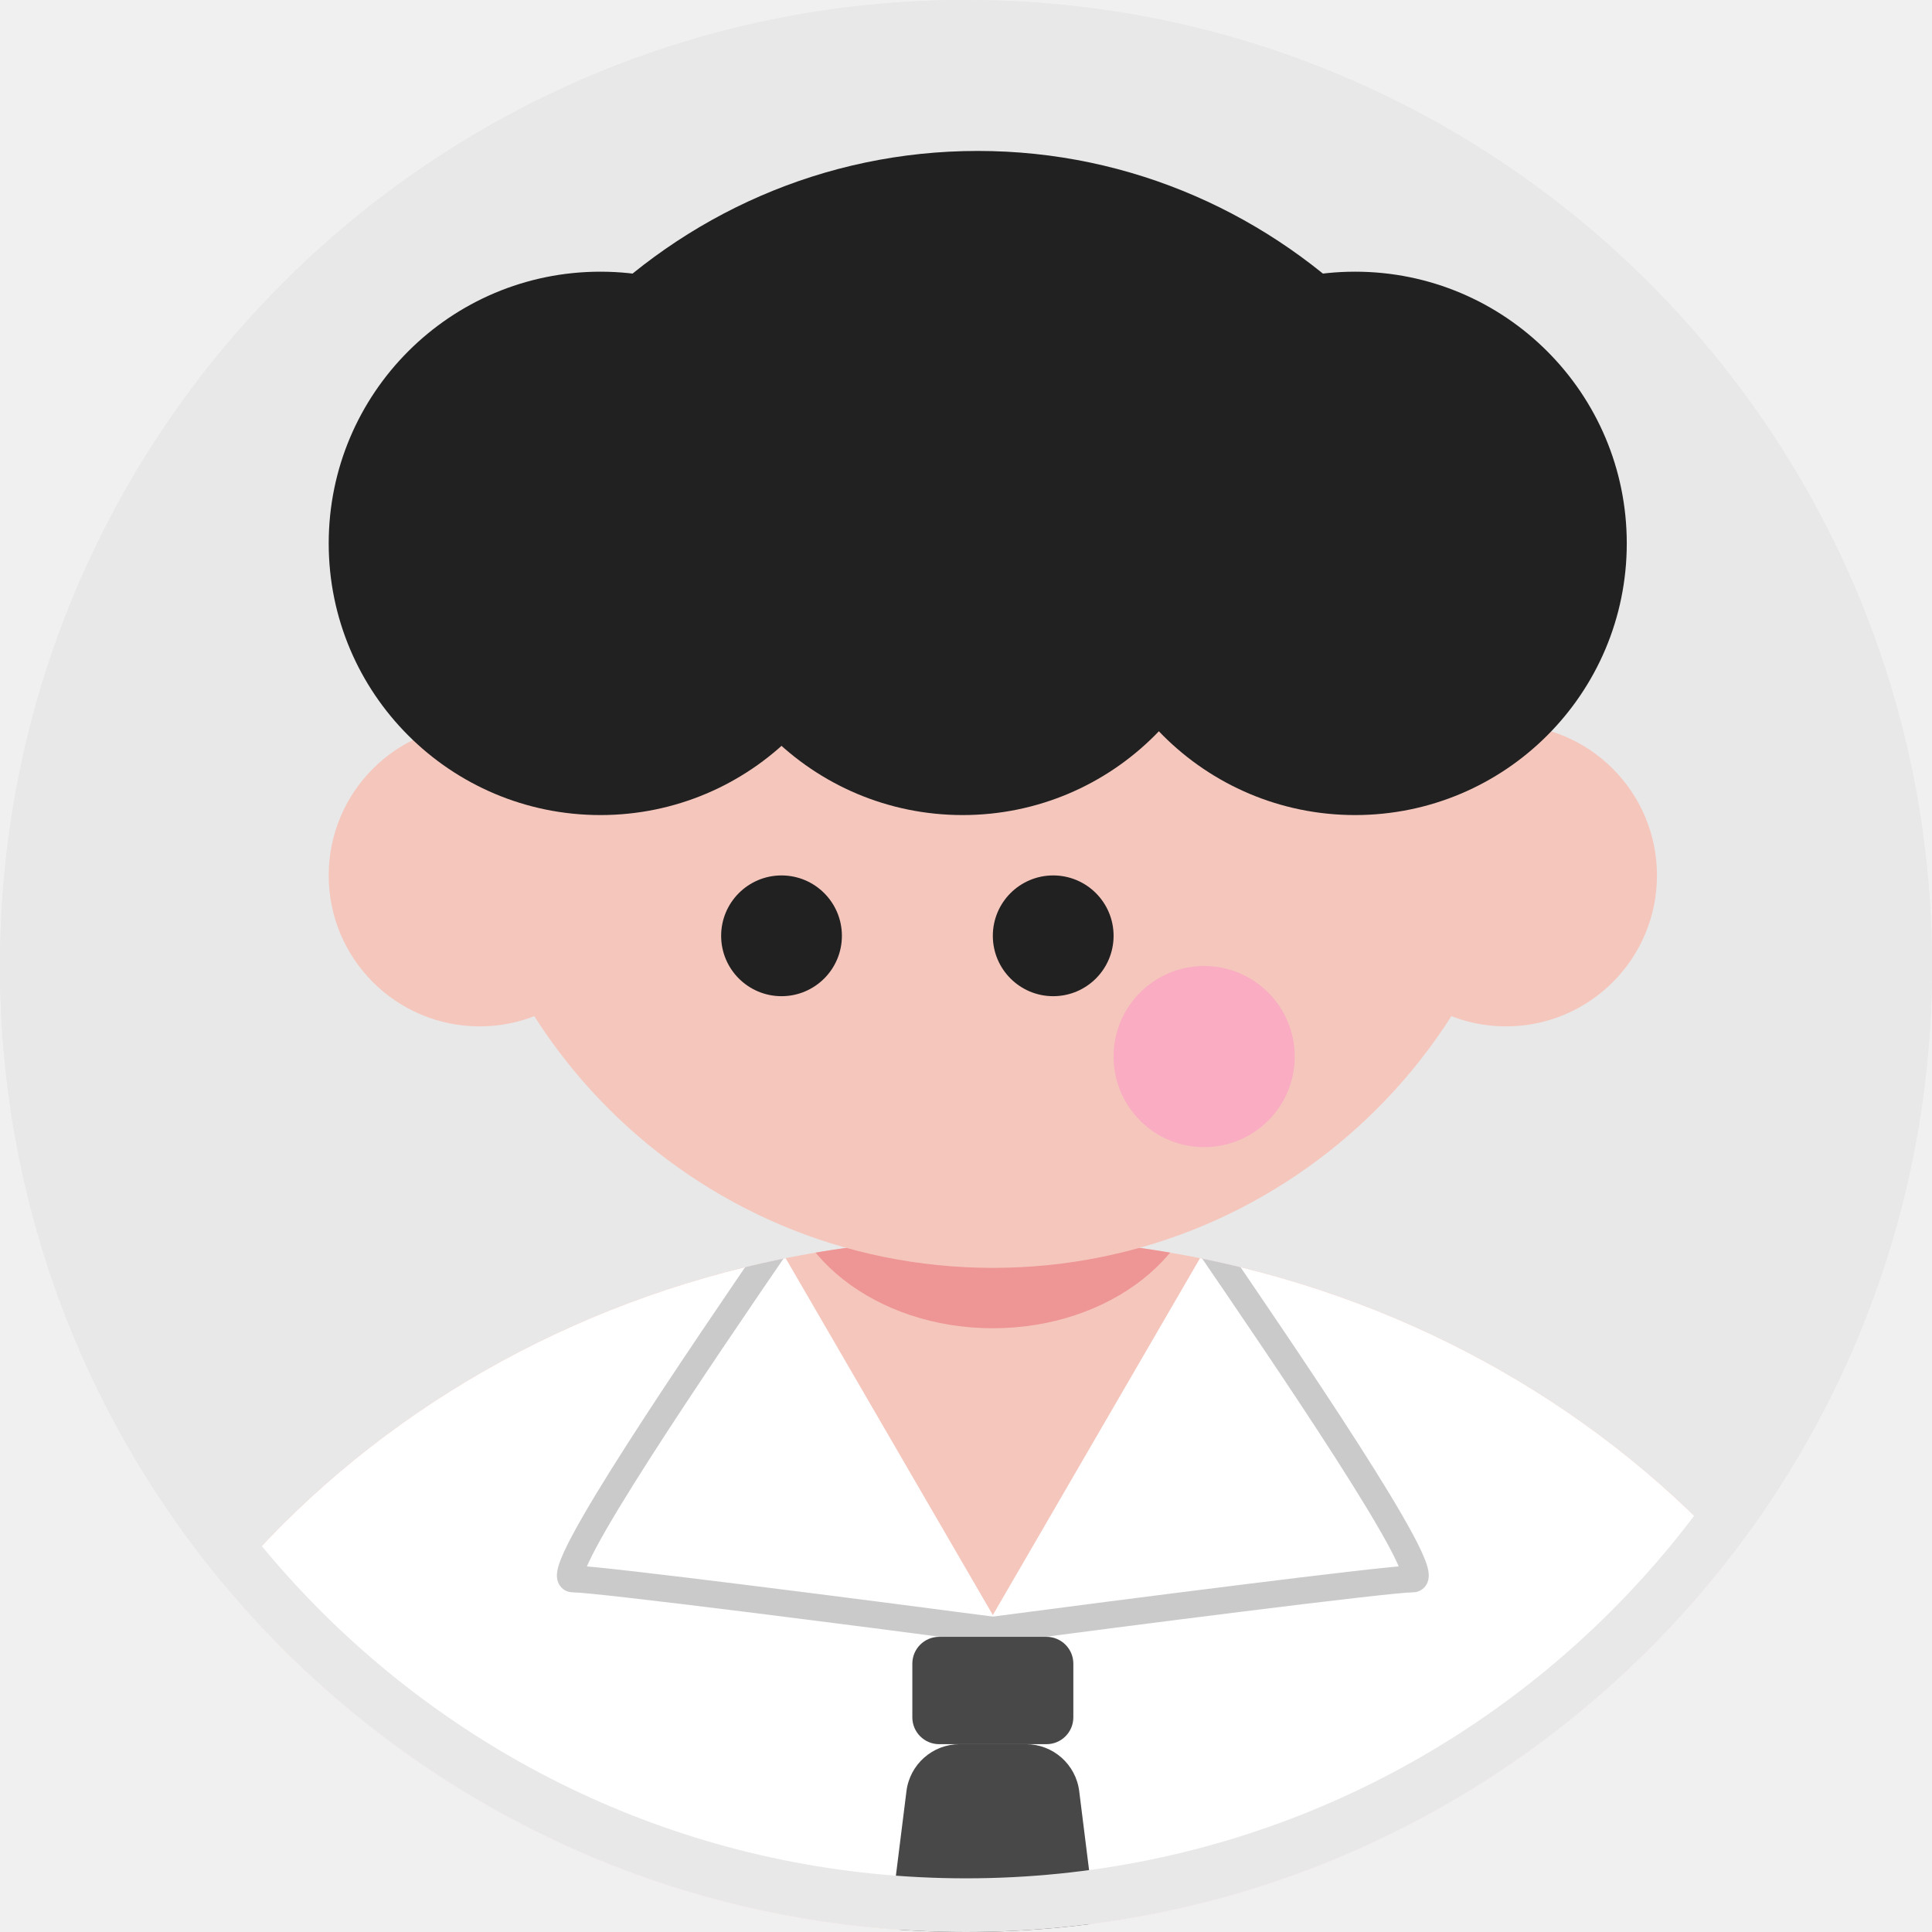
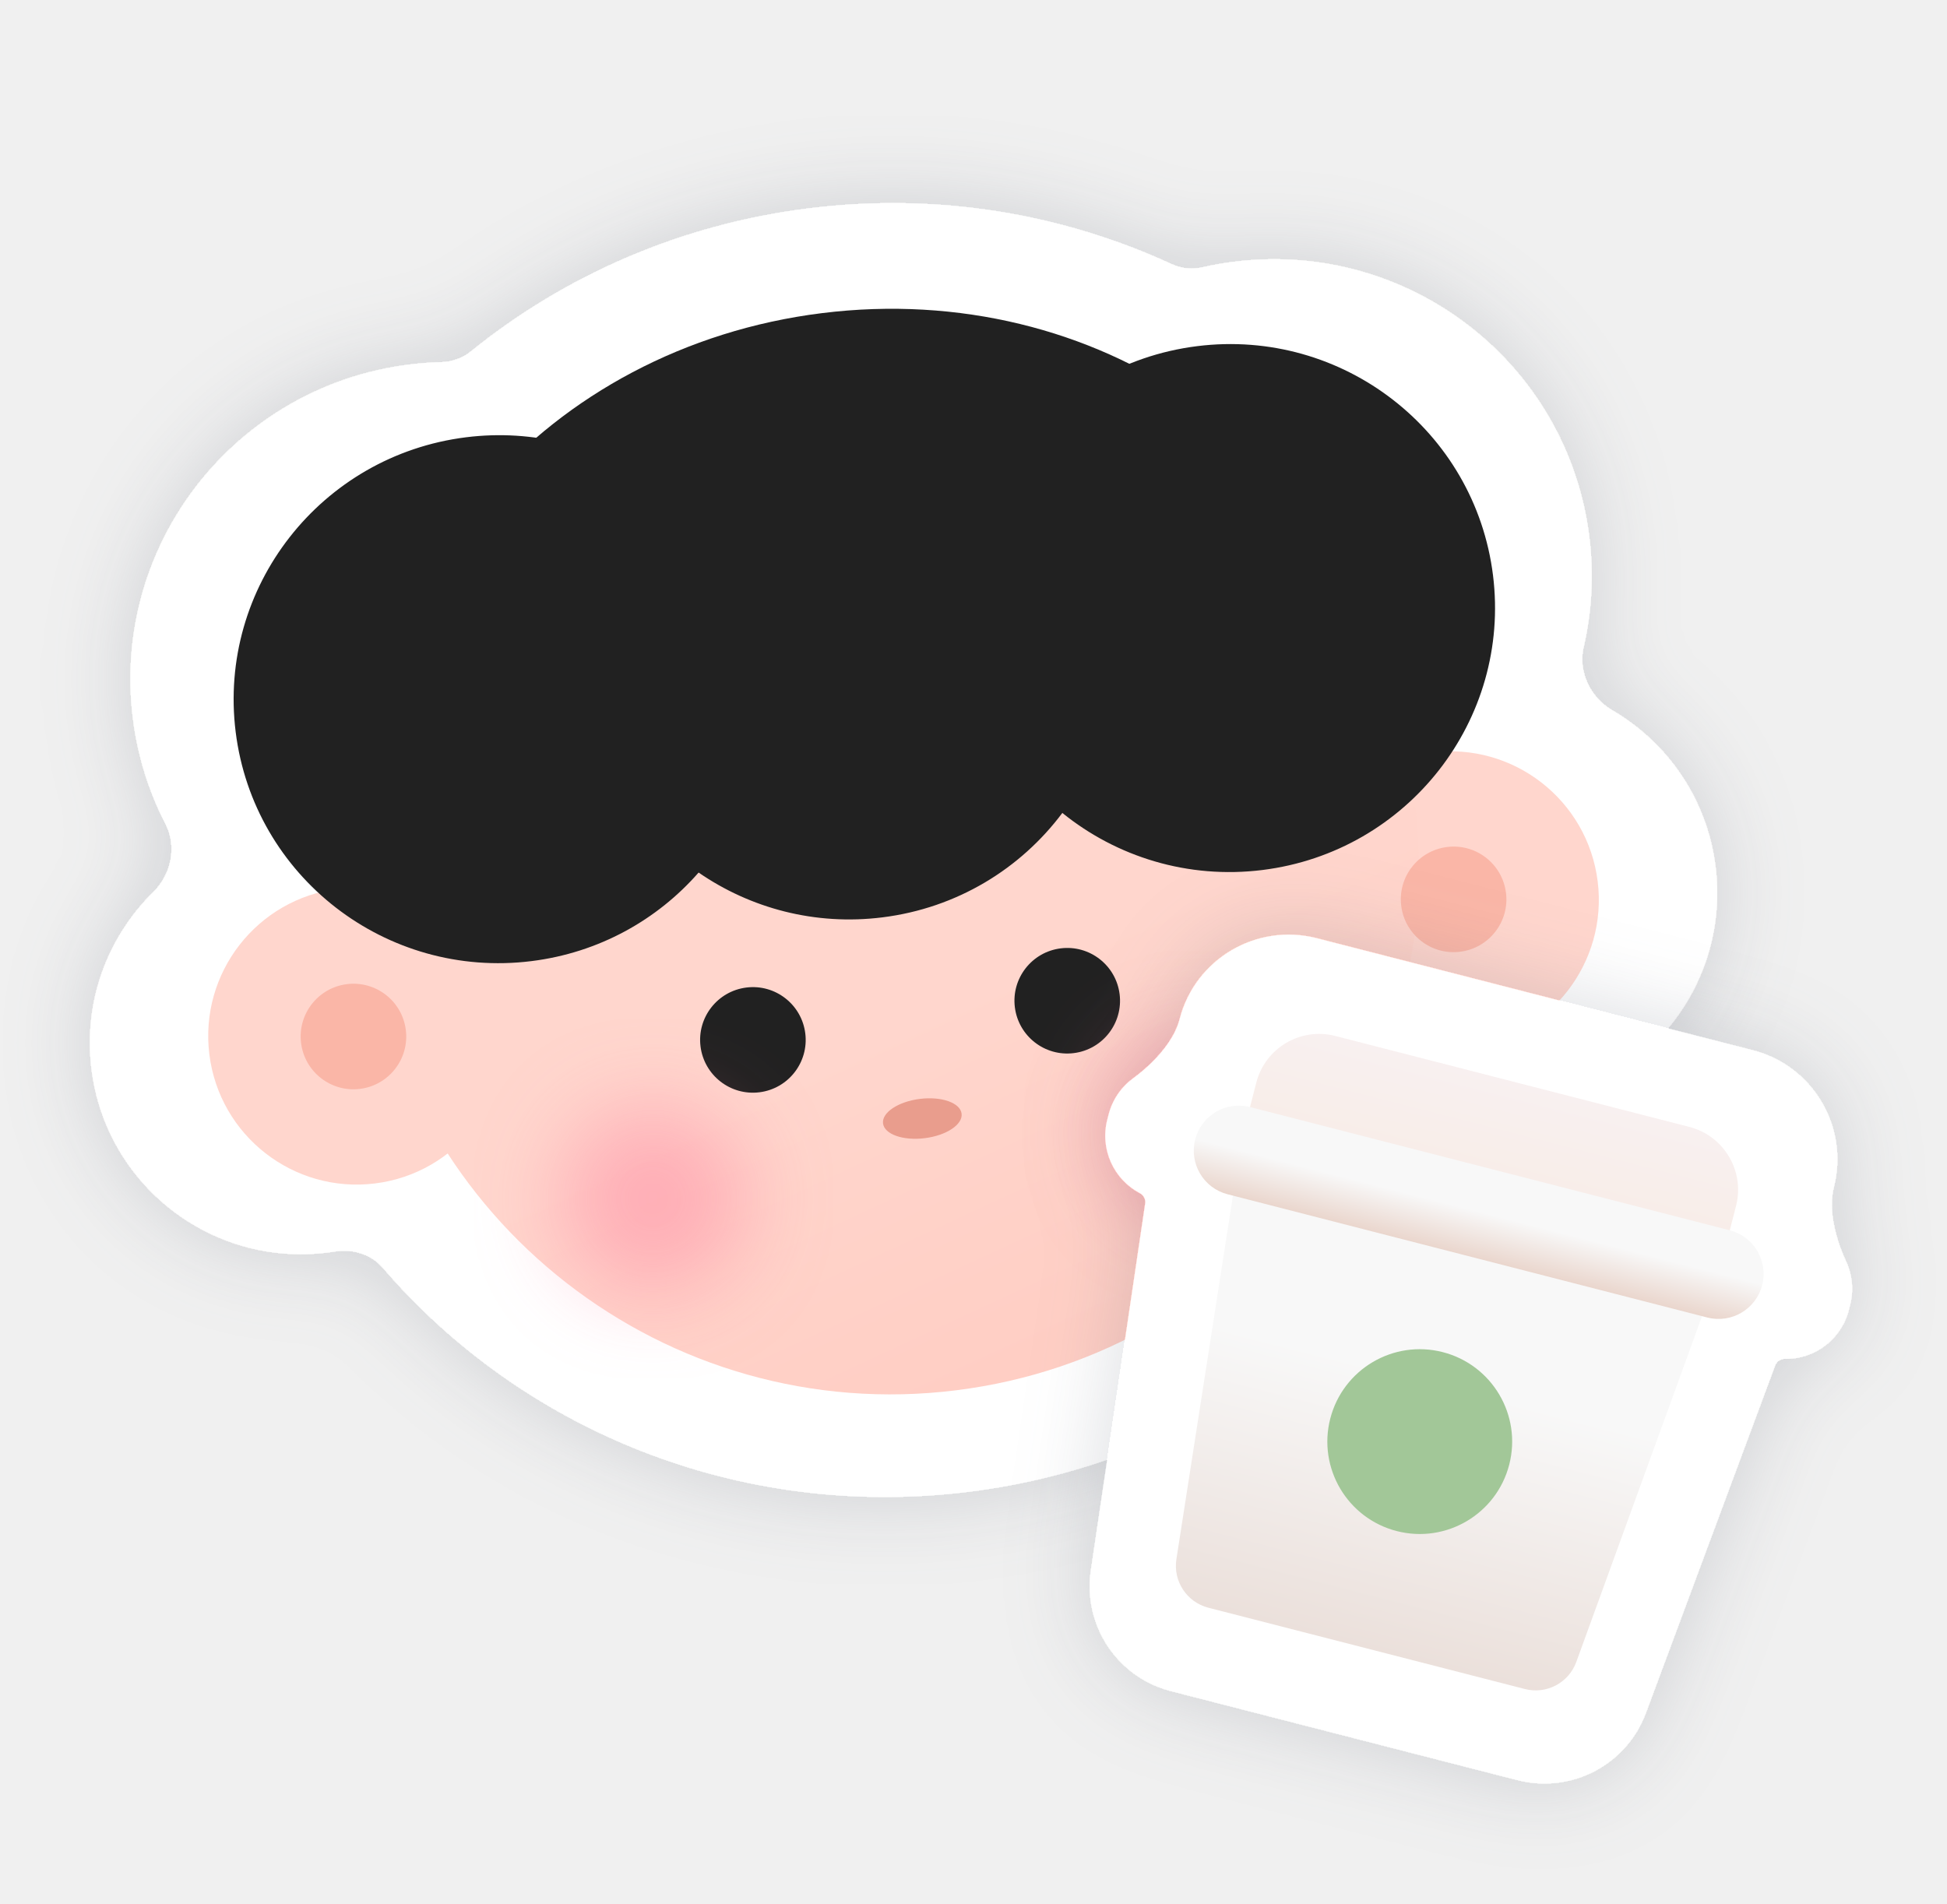
- <svg xmlns="http://www.w3.org/2000/svg" width="72" height="72" viewBox="0 0 72 72" fill="none">
-   <g clip-path="url(#clip0_285_55055)">
-     <rect width="72" height="72" rx="36" fill="#E8E8E8" />
-     <ellipse cx="37" cy="79.312" rx="36" ry="33.188" fill="#F5C6BC" />
-     <path fill-rule="evenodd" clip-rule="evenodd" d="M29.279 46.89L37 60.188L44.721 46.89C60.893 50.148 73 63.427 73 79.312C73 97.641 56.882 112.5 37 112.5C17.118 112.5 1 97.641 1 79.312C1 63.427 13.107 50.148 29.279 46.89Z" fill="white" />
-     <mask id="mask0_285_55055" style="mask-type:alpha" maskUnits="userSpaceOnUse" x="1" y="46" width="72" height="67">
-       <ellipse cx="37" cy="79.312" rx="36" ry="33.188" fill="#F5BCBC" />
-     </mask>
-     <g mask="url(#mask0_285_55055)">
-       <path d="M36.935 61.246C37.209 61.282 37.46 61.089 37.496 60.815C37.532 60.541 37.339 60.29 37.066 60.254L36.935 61.246ZM28.712 45.843C27.265 47.961 25.085 51.147 23.384 53.804C22.534 55.13 21.796 56.337 21.328 57.216C21.096 57.65 20.916 58.032 20.825 58.32C20.784 58.45 20.738 58.631 20.759 58.807C20.771 58.903 20.809 59.048 20.932 59.171C21.063 59.303 21.225 59.342 21.353 59.342V58.342C21.423 58.342 21.541 58.366 21.64 58.465C21.73 58.555 21.748 58.652 21.752 58.685C21.758 58.735 21.744 58.73 21.779 58.62C21.84 58.427 21.983 58.114 22.21 57.687C22.659 56.844 23.379 55.666 24.226 54.343C25.918 51.701 28.088 48.528 29.538 46.407L28.712 45.843ZM21.353 59.342C21.549 59.342 22.302 59.417 23.453 59.548C24.584 59.677 26.056 59.855 27.652 60.054C30.842 60.451 34.521 60.928 36.935 61.246L37.066 60.254C34.65 59.936 30.969 59.459 27.775 59.062C26.178 58.863 24.702 58.684 23.567 58.554C22.451 58.427 21.621 58.342 21.353 58.342V59.342Z" fill="#CACACA" />
-       <path d="M44.462 46.407C44.306 46.179 44.365 45.868 44.593 45.712C44.821 45.556 45.132 45.615 45.288 45.843L44.462 46.407ZM45.288 45.843C46.735 47.961 48.915 51.147 50.616 53.804C51.466 55.13 52.204 56.337 52.672 57.216C52.904 57.65 53.084 58.032 53.175 58.32C53.216 58.45 53.262 58.631 53.24 58.807C53.229 58.903 53.191 59.048 53.068 59.171C52.937 59.303 52.775 59.342 52.647 59.342V58.342C52.577 58.342 52.459 58.366 52.36 58.465C52.27 58.555 52.252 58.652 52.248 58.685C52.242 58.735 52.256 58.73 52.221 58.62C52.16 58.427 52.017 58.114 51.79 57.687C51.341 56.844 50.621 55.666 49.774 54.343C48.082 51.701 45.912 48.528 44.462 46.407L45.288 45.843ZM52.647 59.342C52.451 59.342 51.697 59.417 50.547 59.548C49.416 59.677 47.944 59.855 46.348 60.054C43.158 60.451 39.479 60.928 37.065 61.246L36.934 60.254C39.35 59.936 43.031 59.459 46.225 59.062C47.822 58.863 49.298 58.684 50.433 58.554C51.549 58.427 52.379 58.342 52.647 58.342V59.342Z" fill="#CACACA" />
-       <ellipse cx="37" cy="43.312" rx="7.875" ry="6.188" fill="#EE9595" />
-     </g>
-     <circle cx="17.875" cy="32.625" r="5.625" fill="#F5C6BC" />
-     <circle cx="37" cy="27" r="20.25" fill="#F5C6BC" />
-     <circle cx="29.125" cy="34.875" r="2.25" fill="#212121" />
-     <circle cx="39.25" cy="34.875" r="2.25" fill="#212121" />
-     <circle opacity="0.4" cx="44.875" cy="39.375" r="3.375" fill="#FF85CB" />
-     <circle cx="56.125" cy="32.625" r="5.625" fill="#F5C6BC" />
-     <circle cx="22.375" cy="20.25" r="10.125" fill="#212121" />
-     <circle cx="35.875" cy="20.25" r="10.125" fill="#212121" />
-     <circle cx="50.5" cy="20.25" r="10.125" fill="#212121" />
-     <path d="M36.438 5.625C24.943 5.625 15.625 15.195 15.625 27H57.25C57.25 15.195 47.932 5.625 36.438 5.625Z" fill="#212121" />
-     <rect x="34" y="61" width="6" height="4" rx="1" fill="#484848" />
-     <path d="M33.781 66.752C33.906 65.751 34.757 65 35.766 65H38.234C39.243 65 40.094 65.751 40.219 66.752L40.719 70.752C40.868 71.946 39.937 73 38.734 73H35.266C34.063 73 33.132 71.946 33.281 70.752L33.781 66.752Z" fill="#484848" />
+ <svg xmlns="http://www.w3.org/2000/svg" width="90" height="88" viewBox="0 0 90 88" fill="none">
+   <g filter="url(#filter0_d_3676_56201)">
+     <path fill-rule="evenodd" clip-rule="evenodd" d="M44.785 68.963C55.428 67.637 64.118 61.087 68.5 52.275C68.87 51.53 69.638 51.073 70.466 51C70.585 50.989 70.704 50.977 70.823 50.962C76.173 50.295 79.969 45.417 79.302 40.067C78.91 36.922 77.062 34.313 74.518 32.833C73.516 32.25 72.938 31.051 73.201 29.922C73.581 28.291 73.684 26.567 73.465 24.809C72.465 16.785 65.118 11.094 57.056 12.099C56.561 12.161 56.074 12.246 55.597 12.355C55.116 12.464 54.61 12.421 54.162 12.214C49.114 9.884 43.347 8.889 37.389 9.632C31.43 10.375 26.084 12.755 21.763 16.252C21.379 16.563 20.899 16.729 20.406 16.742C19.917 16.754 19.424 16.79 18.929 16.852C10.867 17.857 5.142 25.177 6.142 33.202C6.362 34.96 6.885 36.605 7.654 38.093C8.186 39.123 7.92 40.428 7.092 41.238C4.989 43.297 3.838 46.28 4.23 49.426C4.897 54.776 9.774 58.572 15.124 57.905C15.243 57.89 15.362 57.873 15.48 57.854C16.3 57.722 17.157 57.977 17.698 58.608C24.11 66.074 34.142 70.29 44.785 68.963Z" fill="white" />
  </g>
-   <rect x="1" y="1" width="70" height="70" rx="35" stroke="#E8E8E8" stroke-width="2" />
+   <ellipse cx="16.489" cy="47.898" rx="6.864" ry="6.864" transform="rotate(-7.10588 16.4892 47.898)" fill="#FFD6CD" />
+   <circle cx="67.042" cy="41.596" r="6.864" transform="rotate(-7.10588 67.0419 41.596)" fill="#FFD6CD" />
+   <ellipse cx="41.181" cy="40.055" rx="24.404" ry="24.404" transform="rotate(-7.10588 41.1811 40.0549)" fill="url(#paint0_linear_3676_56201)" />
+   <ellipse cx="34.803" cy="48.074" rx="2.44" ry="2.44" transform="rotate(-7.10588 34.8027 48.0741)" fill="#212121" />
+   <ellipse cx="49.333" cy="46.263" rx="2.44" ry="2.44" transform="rotate(-7.10589 49.333 46.2629)" fill="#212121" />
+   <ellipse cx="42.634" cy="51.709" rx="1.83" ry="0.915" transform="rotate(-7.10588 42.6336 51.7093)" fill="#E99D8D" />
+   <path d="M37.992 14.476C25.287 16.059 16.135 26.559 17.552 37.928L63.564 32.192C62.147 20.823 50.698 12.892 37.992 14.476Z" fill="#212121" />
+   <ellipse cx="16.338" cy="47.917" rx="2.44" ry="2.44" transform="rotate(-7.10588 16.3378 47.9167)" fill="#FAB6A7" />
+   <ellipse cx="67.193" cy="41.577" rx="2.44" ry="2.44" transform="rotate(-7.10589 67.1933 41.5771)" fill="#FAB6A7" />
+   <g opacity="0.4" filter="url(#filter1_f_3676_56201)">
+     <ellipse cx="55.612" cy="52.243" rx="4.271" ry="4.271" transform="rotate(-7.10588 55.612 52.2431)" fill="#FF7295" />
+   </g>
+   <g opacity="0.4" filter="url(#filter2_f_3676_56201)">
+     <ellipse cx="30.184" cy="55.413" rx="4.271" ry="4.271" transform="rotate(-7.10588 30.1842 55.413)" fill="#FF7295" />
+   </g>
+   <path fill-rule="evenodd" clip-rule="evenodd" d="M58.358 40.219C65.077 39.381 69.847 33.281 69.014 26.594C68.18 19.907 62.058 15.164 55.34 16.002C51.886 16.433 48.947 18.254 47.019 20.831C44.518 18.806 41.222 17.762 37.768 18.192C34.653 18.581 31.956 20.101 30.043 22.286C27.652 20.637 24.665 19.826 21.549 20.214C14.831 21.052 10.061 27.152 10.894 33.839C11.728 40.526 17.85 45.269 24.568 44.431C27.684 44.043 30.38 42.523 32.293 40.337C34.684 41.986 37.672 42.798 40.787 42.409C44.241 41.979 47.18 40.157 49.107 37.581C51.608 39.605 54.905 40.649 58.358 40.219Z" fill="#212121" />
+   <g filter="url(#filter3_d_3676_56201)">
+     <path fill-rule="evenodd" clip-rule="evenodd" d="M54.527 47.118C55.242 44.334 58.078 42.657 60.862 43.372L81.023 48.552C83.806 49.267 85.483 52.103 84.768 54.887V54.887C84.494 55.952 84.87 57.318 85.334 58.315C85.617 58.922 85.699 59.627 85.52 60.327L85.459 60.563C85.106 61.935 83.86 62.841 82.504 62.817C82.308 62.814 82.124 62.931 82.056 63.115V63.115L76.078 79.193C75.186 81.592 72.626 82.93 70.147 82.293L54.127 78.177C51.648 77.541 50.05 75.135 50.425 72.603L52.937 55.634V55.634C52.966 55.44 52.862 55.249 52.688 55.157C51.488 54.524 50.833 53.13 51.185 51.758L51.246 51.522C51.426 50.822 51.838 50.244 52.378 49.848C53.265 49.199 54.253 48.183 54.527 47.118V47.118Z" fill="white" />
+   </g>
+   <rect x="58.818" y="47.145" width="22.897" height="7.285" rx="3" transform="rotate(14.4081 58.8184 47.1455)" fill="url(#paint1_linear_3676_56201)" />
+   <path d="M57.055 54.868C57.236 53.701 58.385 52.944 59.529 53.238L77.435 57.839C78.579 58.133 79.221 59.349 78.817 60.459L72.865 76.829C72.514 77.796 71.485 78.339 70.488 78.082L55.858 74.324C54.861 74.068 54.221 73.097 54.379 72.08L57.055 54.868Z" fill="url(#paint2_linear_3676_56201)" />
+   <rect x="55.766" y="50.66" width="27.06" height="4.163" rx="2.082" transform="rotate(14.4081 55.7656 50.6597)" fill="url(#paint3_linear_3676_56201)" />
+   <circle cx="65.628" cy="66.644" r="4.271" transform="rotate(14.4081 65.6284 66.6442)" fill="#A2C798" />
  <defs>
-     <clipPath id="clip0_285_55055">
-       <rect width="72" height="72" rx="36" fill="white" />
-     </clipPath>
+     <filter id="filter0_d_3676_56201" x="0.154" y="5.39" width="83.224" height="67.816" filterUnits="userSpaceOnUse" color-interpolation-filters="sRGB">
+       <feFlood flood-opacity="0" result="BackgroundImageFix" />
+       <feColorMatrix in="SourceAlpha" type="matrix" values="0 0 0 0 0 0 0 0 0 0 0 0 0 0 0 0 0 0 127 0" result="hardAlpha" />
+       <feOffset />
+       <feGaussianBlur stdDeviation="2" />
+       <feComposite in2="hardAlpha" operator="out" />
+       <feColorMatrix type="matrix" values="0 0 0 0 0.286 0 0 0 0 0.318 0 0 0 0 0.392 0 0 0 0.2 0" />
+       <feBlend mode="normal" in2="BackgroundImageFix" result="effect1_dropShadow_3676_56201" />
+       <feBlend mode="normal" in="SourceGraphic" in2="effect1_dropShadow_3676_56201" result="shape" />
+     </filter>
+     <filter id="filter1_f_3676_56201" x="47.341" y="43.972" width="16.542" height="16.543" filterUnits="userSpaceOnUse" color-interpolation-filters="sRGB">
+       <feFlood flood-opacity="0" result="BackgroundImageFix" />
+       <feBlend mode="normal" in="SourceGraphic" in2="BackgroundImageFix" result="shape" />
+       <feGaussianBlur stdDeviation="2" result="effect1_foregroundBlur_3676_56201" />
+     </filter>
+     <filter id="filter2_f_3676_56201" x="21.913" y="47.142" width="16.542" height="16.543" filterUnits="userSpaceOnUse" color-interpolation-filters="sRGB">
+       <feFlood flood-opacity="0" result="BackgroundImageFix" />
+       <feBlend mode="normal" in="SourceGraphic" in2="BackgroundImageFix" result="shape" />
+       <feGaussianBlur stdDeviation="2" result="effect1_foregroundBlur_3676_56201" />
+     </filter>
+     <filter id="filter3_d_3676_56201" x="46.371" y="39.208" width="43.243" height="47.244" filterUnits="userSpaceOnUse" color-interpolation-filters="sRGB">
+       <feFlood flood-opacity="0" result="BackgroundImageFix" />
+       <feColorMatrix in="SourceAlpha" type="matrix" values="0 0 0 0 0 0 0 0 0 0 0 0 0 0 0 0 0 0 127 0" result="hardAlpha" />
+       <feOffset />
+       <feGaussianBlur stdDeviation="2" />
+       <feComposite in2="hardAlpha" operator="out" />
+       <feColorMatrix type="matrix" values="0 0 0 0 0.286 0 0 0 0 0.318 0 0 0 0 0.392 0 0 0 0.2 0" />
+       <feBlend mode="normal" in2="BackgroundImageFix" result="effect1_dropShadow_3676_56201" />
+       <feBlend mode="normal" in="SourceGraphic" in2="effect1_dropShadow_3676_56201" result="shape" />
+     </filter>
+     <linearGradient id="paint0_linear_3676_56201" x1="31.419" y1="17.328" x2="46.062" y2="63.086" gradientUnits="userSpaceOnUse">
+       <stop offset="0.65" stop-color="#FFD6CD" />
+       <stop offset="1" stop-color="#FFCEC4" />
+     </linearGradient>
+     <linearGradient id="paint1_linear_3676_56201" x1="70.267" y1="47.145" x2="70.267" y2="54.431" gradientUnits="userSpaceOnUse">
+       <stop stop-color="#F8F0F0" />
+       <stop offset="0.63" stop-color="#F8EDE8" />
+     </linearGradient>
+     <linearGradient id="paint2_linear_3676_56201" x1="69.4" y1="51.963" x2="63.173" y2="76.203" gradientUnits="userSpaceOnUse">
+       <stop offset="0.49" stop-color="#F8F8F8" />
+       <stop offset="1" stop-color="#EBE0DB" />
+     </linearGradient>
+     <linearGradient id="paint3_linear_3676_56201" x1="69.296" y1="50.66" x2="69.296" y2="54.823" gradientUnits="userSpaceOnUse">
+       <stop offset="0.49" stop-color="#F8F8F8" />
+       <stop offset="1" stop-color="#EAD6CD" />
+     </linearGradient>
  </defs>
</svg>
